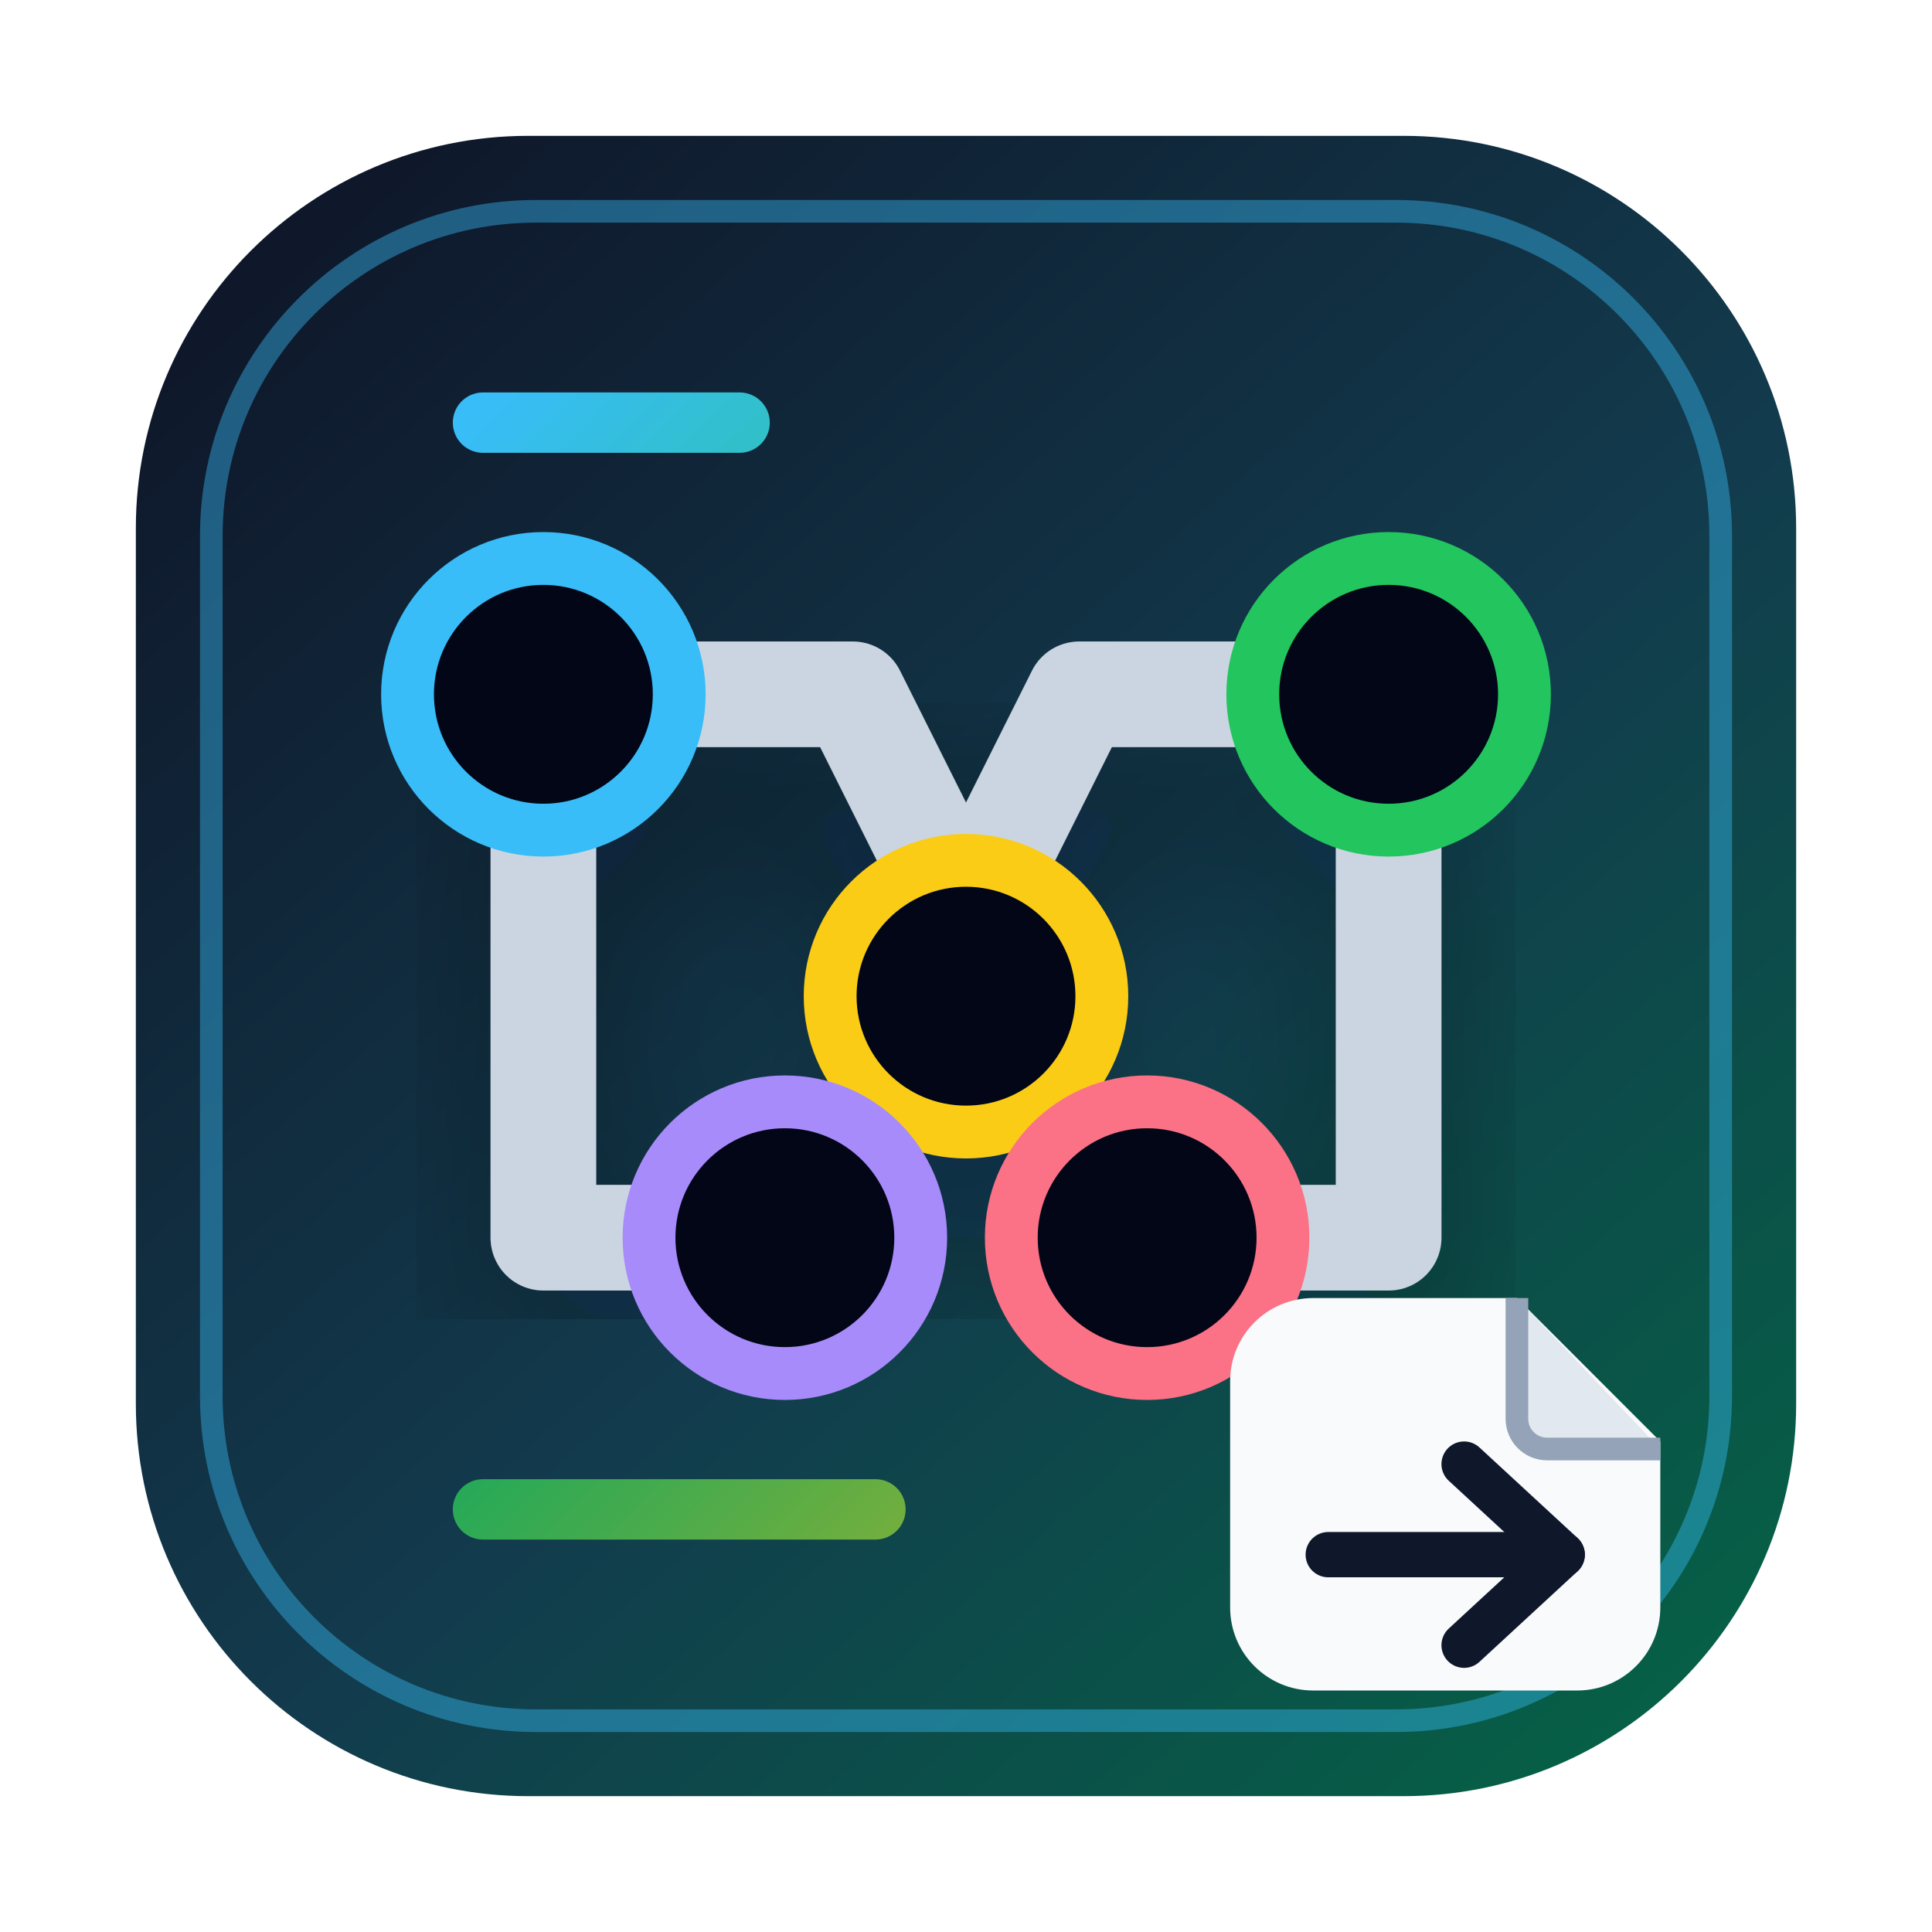
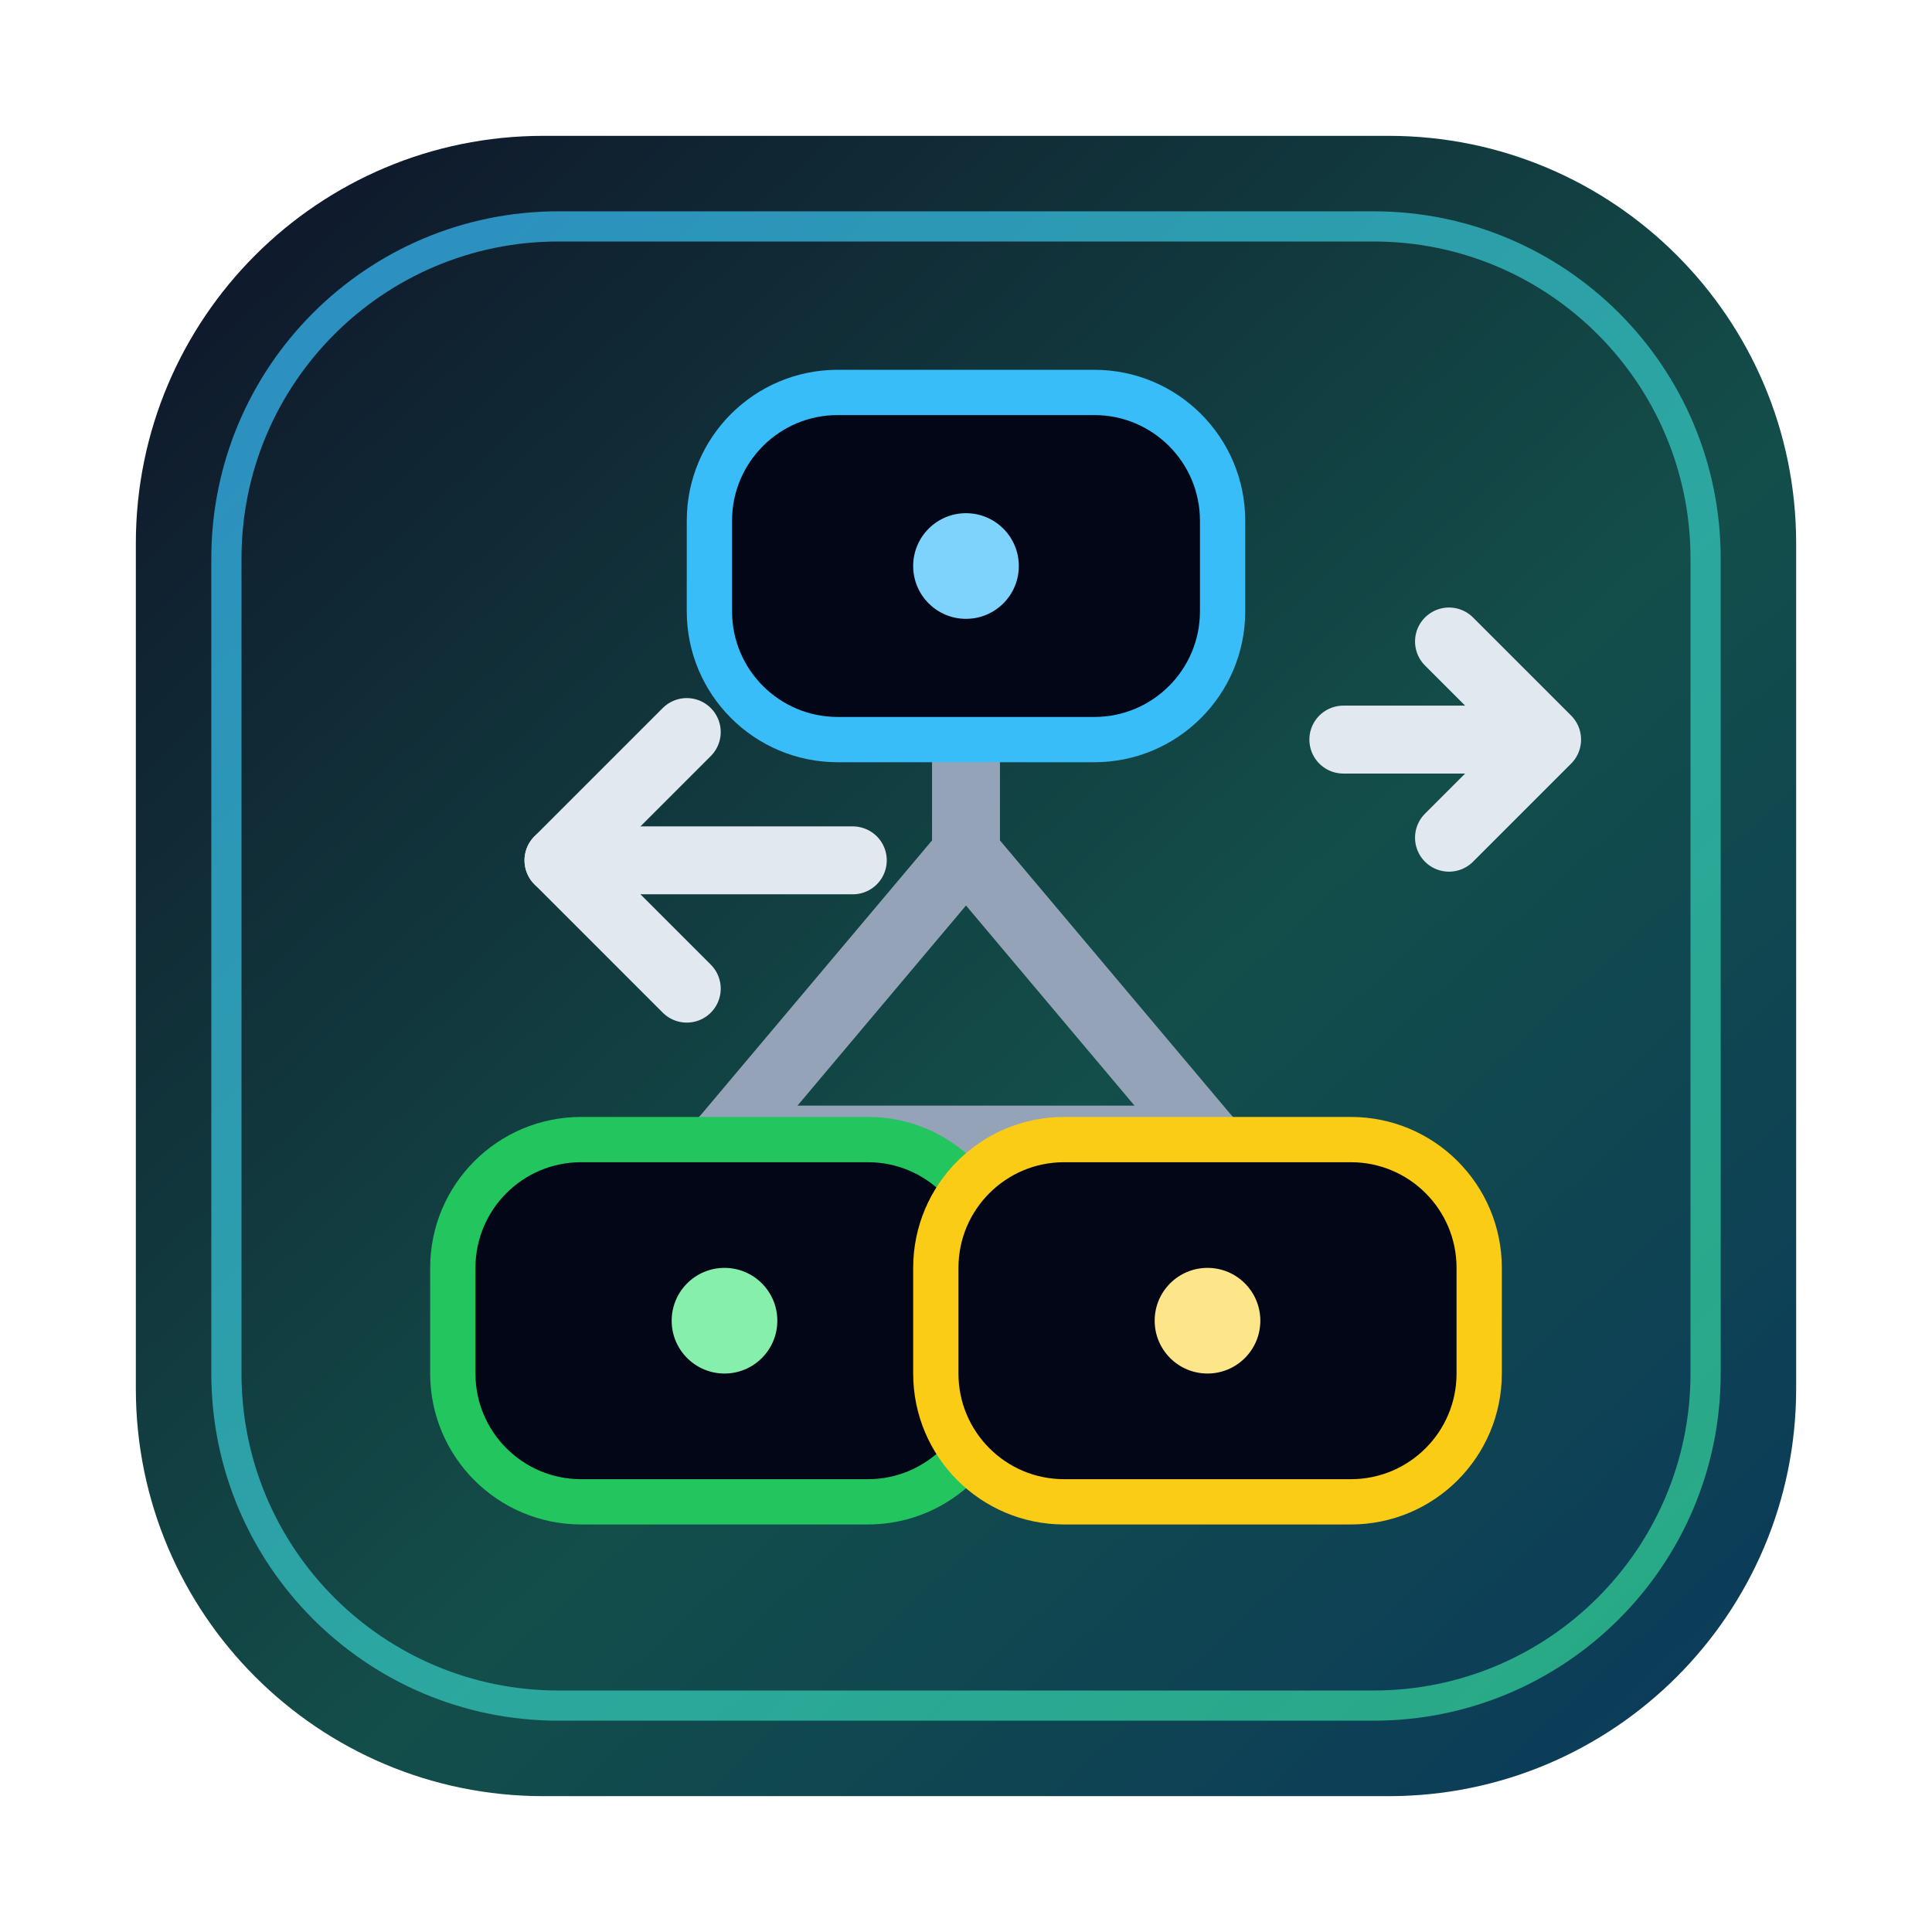
<svg xmlns="http://www.w3.org/2000/svg" width="256" height="256" viewBox="0 0 256 256" fill="none" role="img" aria-labelledby="title desc">
  <defs>
-     <linearGradient id="background" x1="40" y1="28" x2="216" y2="228" gradientUnits="userSpaceOnUse">
+     <linearGradient id="bg" x1="32" y1="24" x2="224" y2="232" gradientUnits="userSpaceOnUse">
      <stop stop-color="#0F172A" />
-       <stop offset="0.56" stop-color="#123B4D" />
-       <stop offset="1" stop-color="#065F46" />
+       <stop offset="0.58" stop-color="#134E4A" />
+       <stop offset="1" stop-color="#0B3B5A" />
    </linearGradient>
-     <linearGradient id="accent" x1="58" y1="60" x2="198" y2="198" gradientUnits="userSpaceOnUse">
+     <linearGradient id="ring" x1="47" y1="42" x2="210" y2="218" gradientUnits="userSpaceOnUse">
      <stop stop-color="#38BDF8" />
-       <stop offset="0.48" stop-color="#22C55E" />
-       <stop offset="1" stop-color="#FACC15" />
+       <stop offset="1" stop-color="#34D399" />
    </linearGradient>
-     <filter id="softShadow" x="-15%" y="-15%" width="130%" height="130%">
-       <feDropShadow dx="0" dy="12" stdDeviation="12" flood-color="#020617" flood-opacity="0.35" />
-     </filter>
  </defs>
-   <rect x="18" y="18" width="220" height="220" rx="52" fill="url(#background)" />
-   <rect x="28" y="28" width="200" height="200" rx="43" stroke="#38BDF8" stroke-opacity="0.42" stroke-width="3" />
-   <g filter="url(#softShadow)">
-     <path d="M72 92H113L128 122L143 92H184" stroke="#CBD5E1" stroke-width="14" stroke-linecap="round" stroke-linejoin="round" />
-     <path d="M72 92V164H104" stroke="#CBD5E1" stroke-width="14" stroke-linecap="round" stroke-linejoin="round" />
-     <path d="M184 92V164H152" stroke="#CBD5E1" stroke-width="14" stroke-linecap="round" stroke-linejoin="round" />
-     <path d="M104 164L128 132L152 164" stroke="#CBD5E1" stroke-width="14" stroke-linecap="round" stroke-linejoin="round" />
-   </g>
-   <g>
-     <circle cx="72" cy="92" r="18" fill="#020617" stroke="#38BDF8" stroke-width="7" />
-     <circle cx="184" cy="92" r="18" fill="#020617" stroke="#22C55E" stroke-width="7" />
-     <circle cx="128" cy="132" r="18" fill="#020617" stroke="#FACC15" stroke-width="7" />
-     <circle cx="104" cy="164" r="18" fill="#020617" stroke="#A78BFA" stroke-width="7" />
-     <circle cx="152" cy="164" r="18" fill="#020617" stroke="#FB7185" stroke-width="7" />
-   </g>
-   <path d="M64 56H98" stroke="url(#accent)" stroke-width="8" stroke-linecap="round" />
-   <path d="M64 200H116" stroke="url(#accent)" stroke-width="8" stroke-linecap="round" opacity="0.8" />
-   <g>
-     <path d="M163 183C163 176.925 167.925 172 174 172H201L220 191V213C220 219.075 215.075 224 209 224H174C167.925 224 163 219.075 163 213V183Z" fill="#F8FAFC" />
-     <path d="M201 172V188C201 190.209 202.791 192 205 192H220" fill="#E2E8F0" />
-     <path d="M201 172V188C201 190.209 202.791 192 205 192H220" stroke="#94A3B8" stroke-width="3" stroke-linejoin="round" />
-     <path d="M176 206H207" stroke="#0F172A" stroke-width="6" stroke-linecap="round" />
-     <path d="M194 194L207 206L194 218" stroke="#0F172A" stroke-width="6" stroke-linecap="round" stroke-linejoin="round" />
-   </g>
+   <rect x="18" y="18" width="220" height="220" rx="54" fill="url(#bg)" />
+   <rect x="30" y="30" width="196" height="196" rx="44" stroke="url(#ring)" stroke-width="4" stroke-opacity="0.72" />
+   <path d="M128 75V113" stroke="#94A3B8" stroke-width="9" stroke-linecap="round" />
+   <path d="M96 151H160" stroke="#94A3B8" stroke-width="9" stroke-linecap="round" />
+   <path d="M128 113L96 151" stroke="#94A3B8" stroke-width="9" stroke-linecap="round" />
+   <path d="M128 113L160 151" stroke="#94A3B8" stroke-width="9" stroke-linecap="round" />
+   <rect x="94" y="52" width="68" height="46" rx="17" fill="#020617" stroke="#38BDF8" stroke-width="6" />
+   <rect x="60" y="151" width="72" height="48" rx="17" fill="#020617" stroke="#22C55E" stroke-width="6" />
+   <rect x="124" y="151" width="72" height="48" rx="17" fill="#020617" stroke="#FACC15" stroke-width="6" />
+   <circle cx="128" cy="75" r="7" fill="#7DD3FC" />
+   <circle cx="96" cy="175" r="7" fill="#86EFAC" />
+   <circle cx="160" cy="175" r="7" fill="#FDE68A" />
+   <path d="M74 114H113" stroke="#E2E8F0" stroke-width="9" stroke-linecap="round" />
+   <path d="M91 97L74 114L91 131" stroke="#E2E8F0" stroke-width="9" stroke-linecap="round" stroke-linejoin="round" />
+   <path d="M178 98H203" stroke="#E2E8F0" stroke-width="9" stroke-linecap="round" />
+   <path d="M192 85L205 98L192 111" stroke="#E2E8F0" stroke-width="9" stroke-linecap="round" stroke-linejoin="round" />
</svg>
